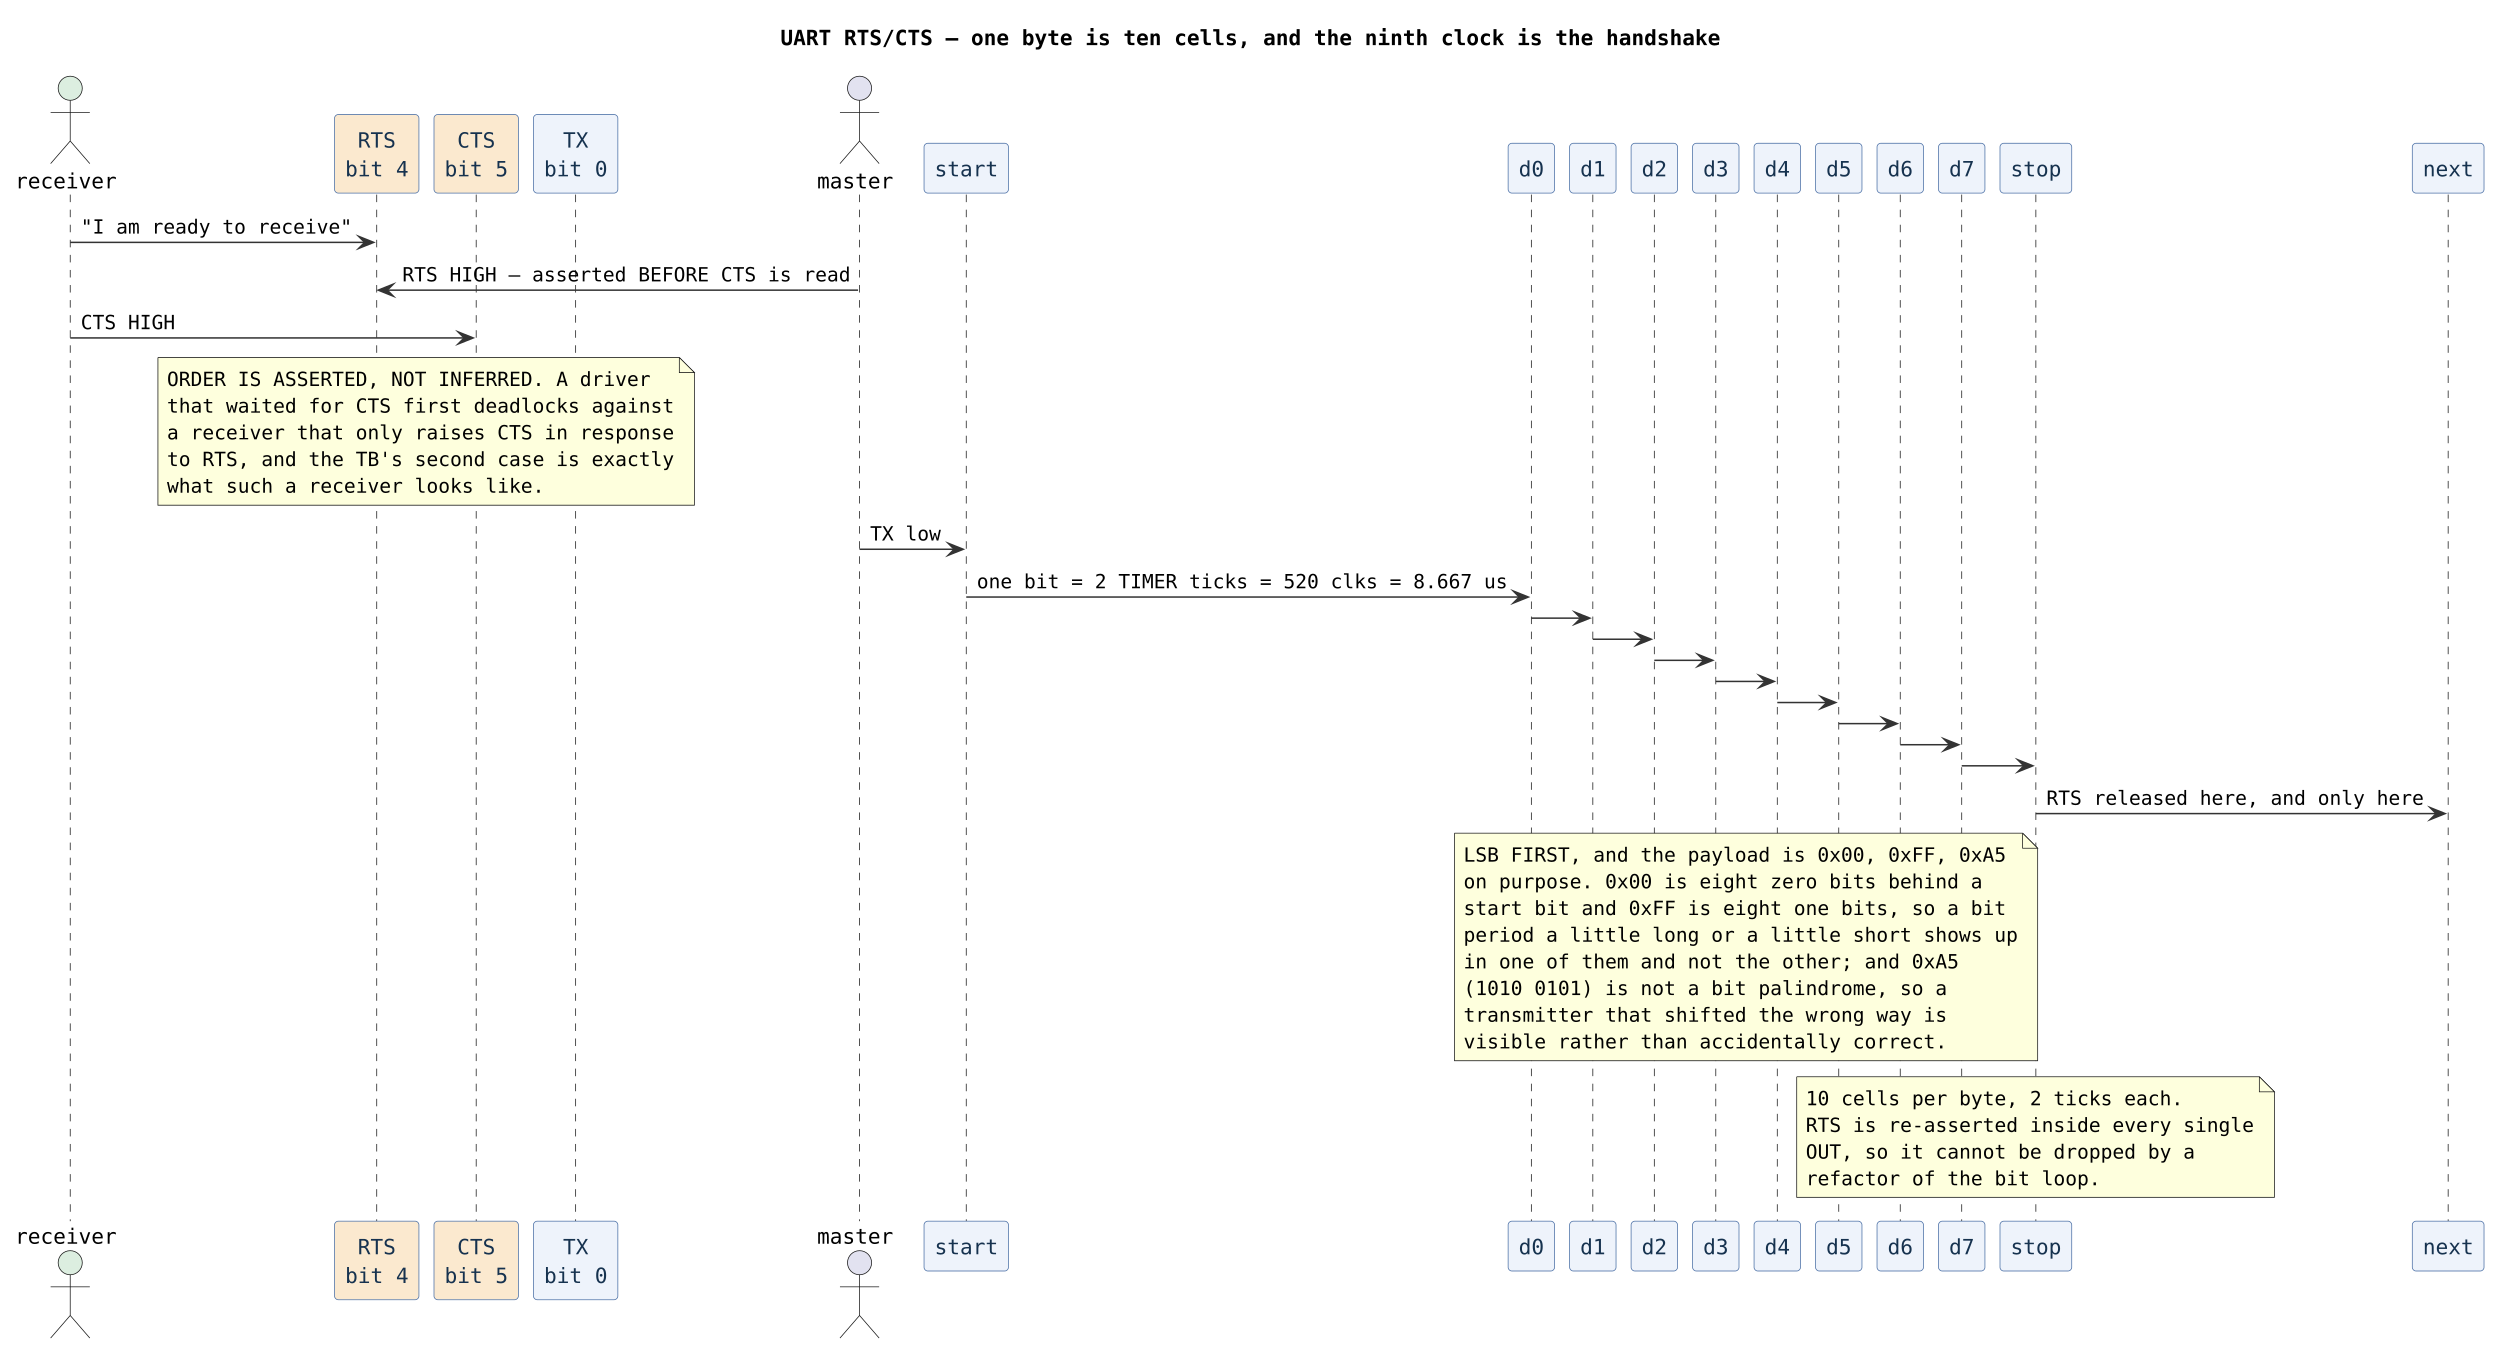
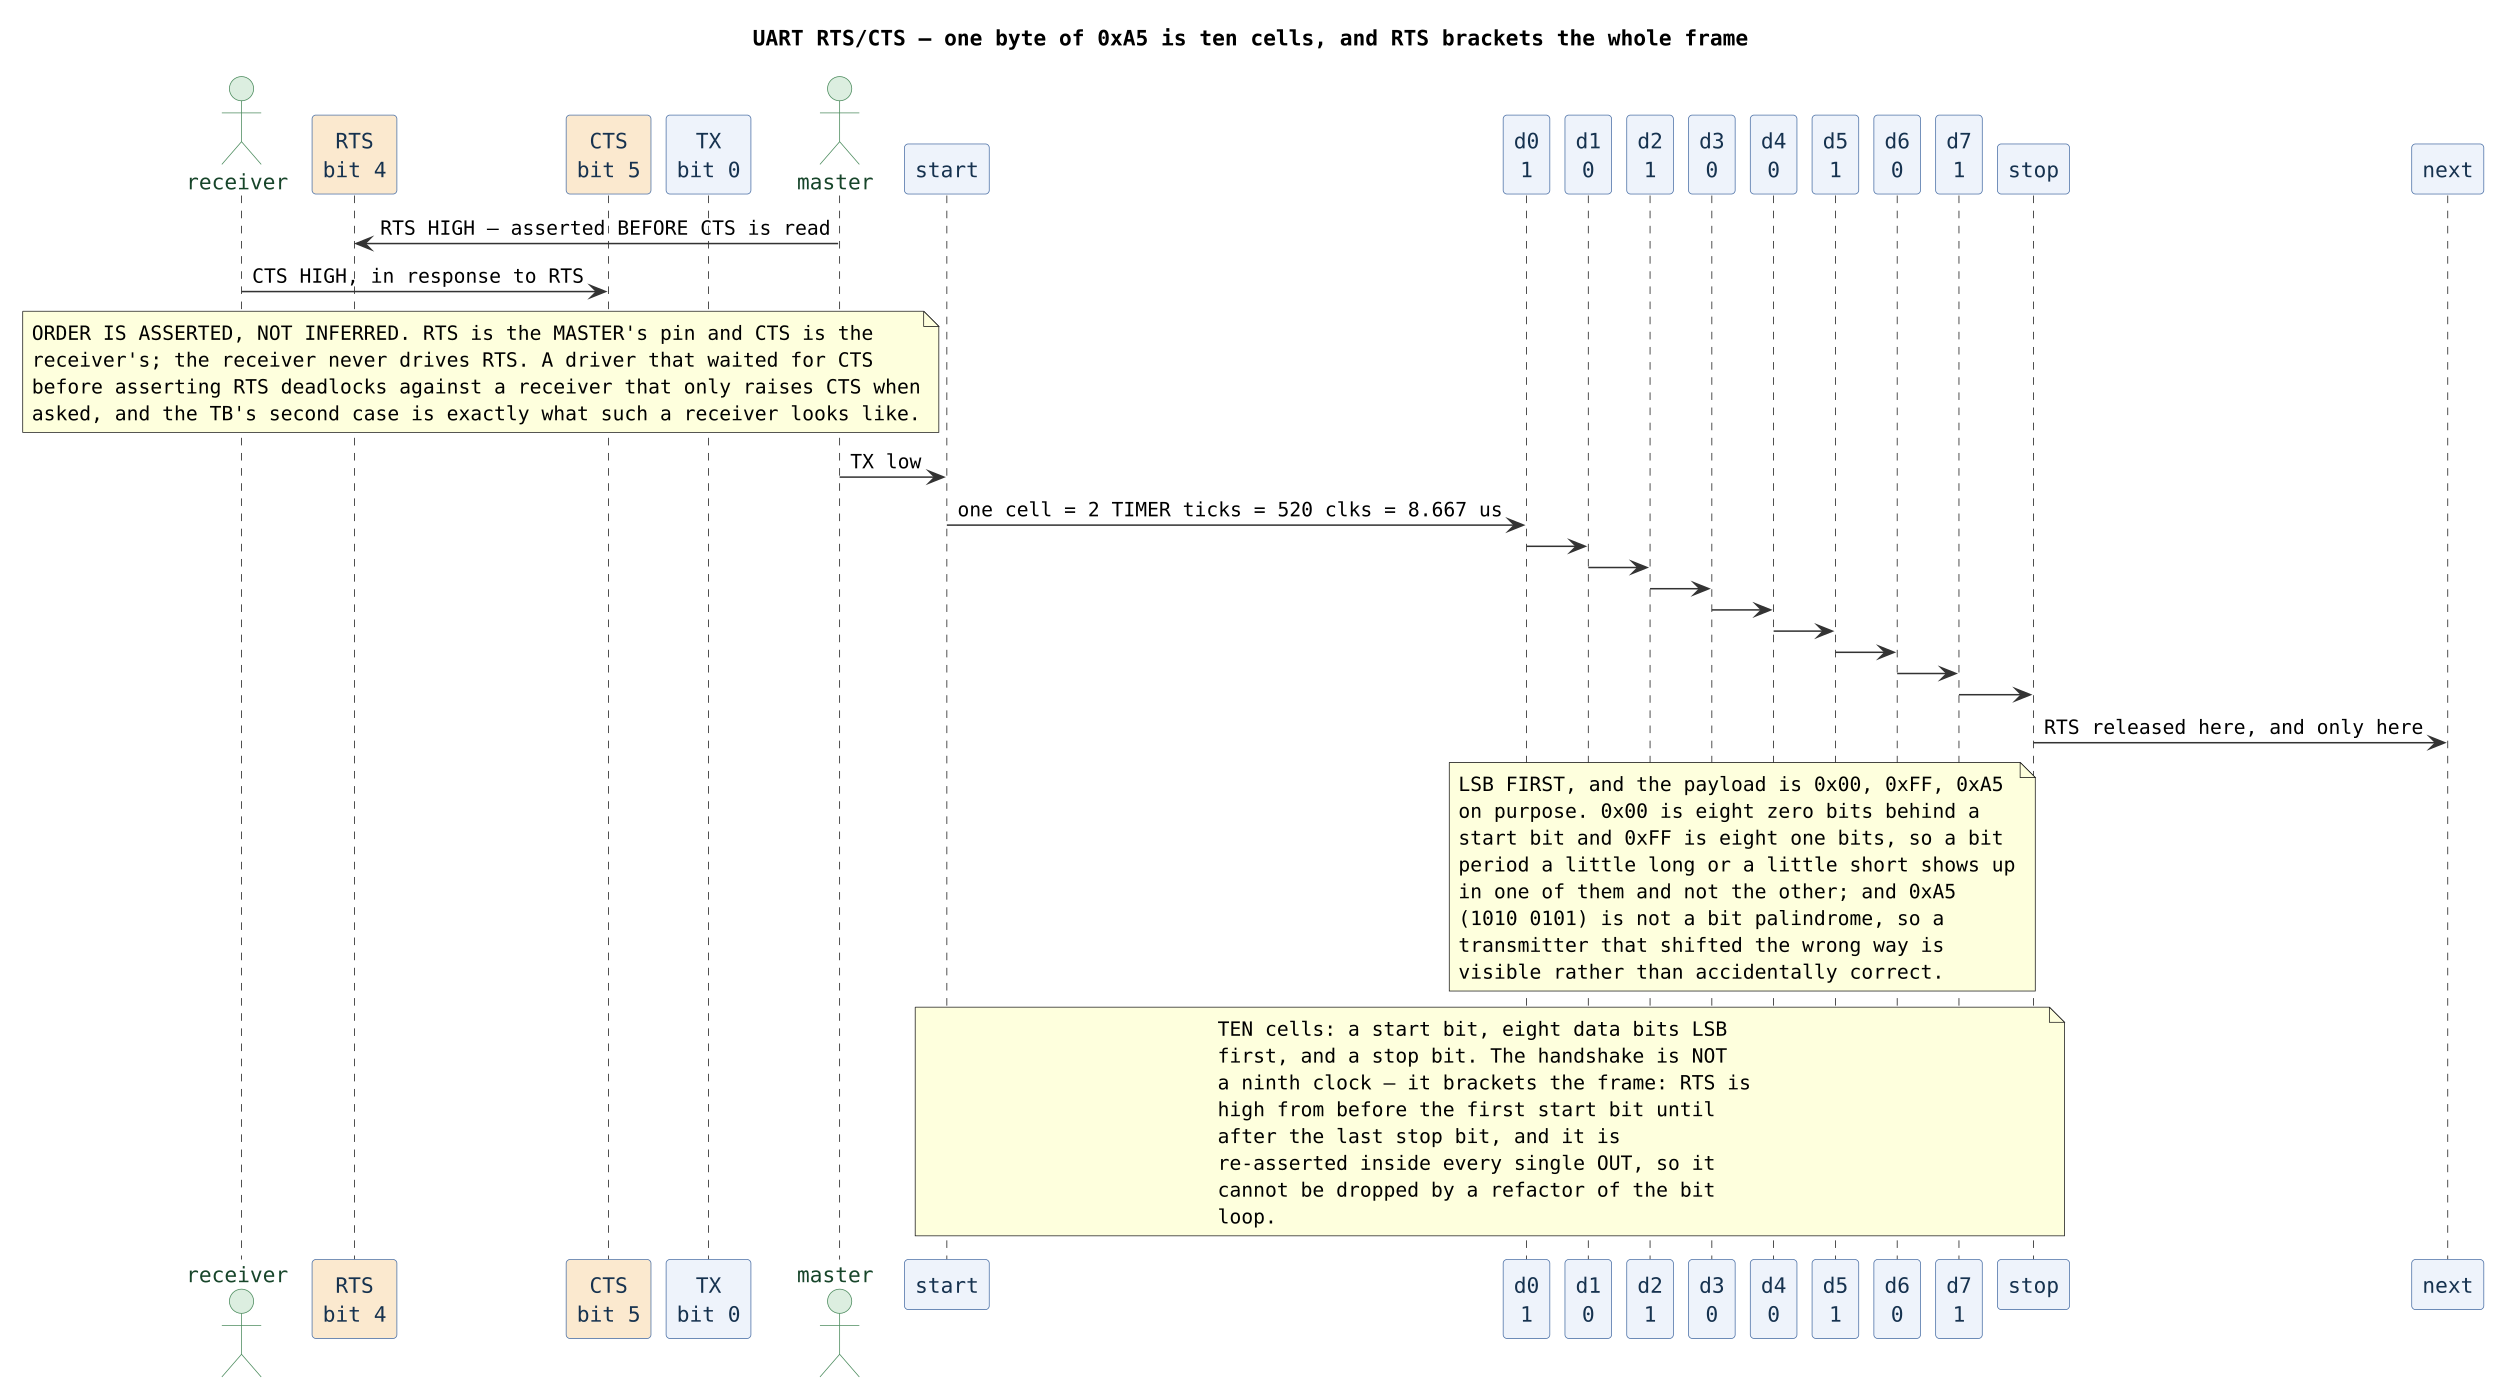
- <svg xmlns="http://www.w3.org/2000/svg" version="1.1" data-diagram-type="SEQUENCE" style="width:1659px;height:900px;background:#FFFFFF;" width="1659px" height="900px" viewBox="0 0 1659 900" zoomAndPan="magnify" preserveAspectRatio="none" contentStyleType="text/css">
+ <svg xmlns="http://www.w3.org/2000/svg" version="1.1" data-diagram-type="SEQUENCE" style="width:1651px;height:921px;background:#FFFFFF;" width="1651px" height="921px" viewBox="0 0 1651 921" zoomAndPan="magnify" preserveAspectRatio="none" contentStyleType="text/css">
  <defs />
  <g font-family="sans-serif" lengthAdjust="spacing">
    <g class="title" data-source-line="80">
-       <text x="517.901" y="29.966" fill="#000" font-size="14" textLength="621.597" font-weight="700" font-family="monospace">UART RTS/CTS — one byte is ten cells, and the ninth clock is the handshake</text>
-     </g>
-     <g>
-       <rect x="43.1" y="129.136" width="8" height="681.238" fill="#000" fill-opacity="0" />
-       <line x1="46.6" y1="129.136" x2="46.6" y2="810.374" style="stroke:#181818;stroke-width:0.5;stroke-dasharray:5,5;" />
-     </g>
-     <g>
-       <rect x="246.5" y="129.136" width="8" height="681.238" fill="#000" fill-opacity="0" />
-       <line x1="250" y1="129.136" x2="250" y2="810.374" style="stroke:#181818;stroke-width:0.5;stroke-dasharray:5,5;" />
-     </g>
-     <g>
-       <rect x="312.5" y="129.136" width="8" height="681.238" fill="#000" fill-opacity="0" />
-       <line x1="316" y1="129.136" x2="316" y2="810.374" style="stroke:#181818;stroke-width:0.5;stroke-dasharray:5,5;" />
-     </g>
-     <g>
-       <rect x="378.5" y="129.136" width="8" height="681.238" fill="#000" fill-opacity="0" />
-       <line x1="382" y1="129.136" x2="382" y2="810.374" style="stroke:#181818;stroke-width:0.5;stroke-dasharray:5,5;" />
-     </g>
-     <g>
-       <rect x="566.9" y="129.136" width="8" height="681.238" fill="#000" fill-opacity="0" />
-       <line x1="570.4" y1="129.136" x2="570.4" y2="810.374" style="stroke:#181818;stroke-width:0.5;stroke-dasharray:5,5;" />
-     </g>
-     <g>
-       <rect x="637.7" y="129.136" width="8" height="681.238" fill="#000" fill-opacity="0" />
-       <line x1="641.2" y1="129.136" x2="641.2" y2="810.374" style="stroke:#181818;stroke-width:0.5;stroke-dasharray:5,5;" />
-     </g>
-     <g>
-       <rect x="1012.7" y="129.136" width="8" height="681.238" fill="#000" fill-opacity="0" />
-       <line x1="1016.2" y1="129.136" x2="1016.2" y2="810.374" style="stroke:#181818;stroke-width:0.5;stroke-dasharray:5,5;" />
-     </g>
-     <g>
-       <rect x="1053.5" y="129.136" width="8" height="681.238" fill="#000" fill-opacity="0" />
-       <line x1="1057" y1="129.136" x2="1057" y2="810.374" style="stroke:#181818;stroke-width:0.5;stroke-dasharray:5,5;" />
-     </g>
-     <g>
-       <rect x="1094.3" y="129.136" width="8" height="681.238" fill="#000" fill-opacity="0" />
-       <line x1="1097.8" y1="129.136" x2="1097.8" y2="810.374" style="stroke:#181818;stroke-width:0.5;stroke-dasharray:5,5;" />
-     </g>
-     <g>
-       <rect x="1135.1" y="129.136" width="8" height="681.238" fill="#000" fill-opacity="0" />
-       <line x1="1138.6" y1="129.136" x2="1138.6" y2="810.374" style="stroke:#181818;stroke-width:0.5;stroke-dasharray:5,5;" />
-     </g>
-     <g>
-       <rect x="1175.9" y="129.136" width="8" height="681.238" fill="#000" fill-opacity="0" />
-       <line x1="1179.4" y1="129.136" x2="1179.4" y2="810.374" style="stroke:#181818;stroke-width:0.5;stroke-dasharray:5,5;" />
-     </g>
-     <g>
-       <rect x="1216.7" y="129.136" width="8" height="681.238" fill="#000" fill-opacity="0" />
-       <line x1="1220.2" y1="129.136" x2="1220.2" y2="810.374" style="stroke:#181818;stroke-width:0.5;stroke-dasharray:5,5;" />
-     </g>
-     <g>
-       <rect x="1257.499" y="129.136" width="8" height="681.238" fill="#000" fill-opacity="0" />
-       <line x1="1260.999" y1="129.136" x2="1260.999" y2="810.374" style="stroke:#181818;stroke-width:0.5;stroke-dasharray:5,5;" />
-     </g>
-     <g>
-       <rect x="1298.299" y="129.136" width="8" height="681.238" fill="#000" fill-opacity="0" />
-       <line x1="1301.799" y1="129.136" x2="1301.799" y2="810.374" style="stroke:#181818;stroke-width:0.5;stroke-dasharray:5,5;" />
-     </g>
-     <g>
-       <rect x="1347.499" y="129.136" width="8" height="681.238" fill="#000" fill-opacity="0" />
-       <line x1="1350.999" y1="129.136" x2="1350.999" y2="810.374" style="stroke:#181818;stroke-width:0.5;stroke-dasharray:5,5;" />
-     </g>
-     <g>
-       <rect x="1621.099" y="129.136" width="8" height="681.238" fill="#000" fill-opacity="0" />
-       <line x1="1624.599" y1="129.136" x2="1624.599" y2="810.374" style="stroke:#181818;stroke-width:0.5;stroke-dasharray:5,5;" />
-     </g>
-     <text x="10" y="125.034" fill="#000" font-size="14" textLength="67.2" font-family="monospace">receiver</text>
-     <ellipse cx="46.6" cy="58.568" rx="8" ry="8" fill="#DCEEE0" style="stroke:#181818;stroke-width:0.5;" />
-     <path d="M46.6,66.568 L46.6,93.568 M33.6,74.568 L59.6,74.568 M46.6,93.568 L33.6,108.568 M46.6,93.568 L59.6,108.568" style="stroke:#181818;stroke-width:0.5;" fill="none" />
-     <rect x="222" y="76" width="56" height="52.136" fill="#FBE9CF" style="stroke:#4A6FA5;stroke-width:0.5;" rx="2.5" ry="2.5" />
-     <text x="237.4" y="97.966" fill="#16324F" font-size="14" textLength="25.2" font-family="monospace">RTS</text>
-     <text x="229" y="117.034" fill="#16324F" font-size="14" textLength="42" font-family="monospace">bit 4</text>
-     <rect x="288" y="76" width="56" height="52.136" fill="#FBE9CF" style="stroke:#4A6FA5;stroke-width:0.5;" rx="2.5" ry="2.5" />
-     <text x="303.4" y="97.966" fill="#16324F" font-size="14" textLength="25.2" font-family="monospace">CTS</text>
-     <text x="295" y="117.034" fill="#16324F" font-size="14" textLength="42" font-family="monospace">bit 5</text>
-     <rect x="354" y="76" width="56" height="52.136" fill="#EEF3FB" style="stroke:#4A6FA5;stroke-width:0.5;" rx="2.5" ry="2.5" />
-     <text x="373.6" y="97.966" fill="#16324F" font-size="14" textLength="16.8" font-family="monospace">TX</text>
-     <text x="361" y="117.034" fill="#16324F" font-size="14" textLength="42" font-family="monospace">bit 0</text>
-     <text x="542.2" y="125.034" fill="#000" font-size="14" textLength="50.4" font-family="monospace">master</text>
-     <ellipse cx="570.4" cy="58.568" rx="8" ry="8" fill="#E2E2F0" style="stroke:#181818;stroke-width:0.5;" />
-     <path d="M570.4,66.568 L570.4,93.568 M557.4,74.568 L583.4,74.568 M570.4,93.568 L557.4,108.568 M570.4,93.568 L583.4,108.568" style="stroke:#181818;stroke-width:0.5;" fill="none" />
-     <rect x="613.2" y="95.068" width="56" height="33.068" fill="#EEF3FB" style="stroke:#4A6FA5;stroke-width:0.5;" rx="2.5" ry="2.5" />
-     <text x="620.2" y="117.034" fill="#16324F" font-size="14" textLength="42" font-family="monospace">start</text>
-     <rect x="1000.8" y="95.068" width="30.8" height="33.068" fill="#EEF3FB" style="stroke:#4A6FA5;stroke-width:0.5;" rx="2.5" ry="2.5" />
-     <text x="1007.8" y="117.034" fill="#16324F" font-size="14" textLength="16.8" font-family="monospace">d0</text>
-     <rect x="1041.6" y="95.068" width="30.8" height="33.068" fill="#EEF3FB" style="stroke:#4A6FA5;stroke-width:0.5;" rx="2.5" ry="2.5" />
-     <text x="1048.6" y="117.034" fill="#16324F" font-size="14" textLength="16.8" font-family="monospace">d1</text>
-     <rect x="1082.4" y="95.068" width="30.8" height="33.068" fill="#EEF3FB" style="stroke:#4A6FA5;stroke-width:0.5;" rx="2.5" ry="2.5" />
-     <text x="1089.4" y="117.034" fill="#16324F" font-size="14" textLength="16.8" font-family="monospace">d2</text>
-     <rect x="1123.2" y="95.068" width="30.8" height="33.068" fill="#EEF3FB" style="stroke:#4A6FA5;stroke-width:0.5;" rx="2.5" ry="2.5" />
-     <text x="1130.2" y="117.034" fill="#16324F" font-size="14" textLength="16.8" font-family="monospace">d3</text>
-     <rect x="1164" y="95.068" width="30.8" height="33.068" fill="#EEF3FB" style="stroke:#4A6FA5;stroke-width:0.5;" rx="2.5" ry="2.5" />
-     <text x="1171" y="117.034" fill="#16324F" font-size="14" textLength="16.8" font-family="monospace">d4</text>
-     <rect x="1204.8" y="95.068" width="30.8" height="33.068" fill="#EEF3FB" style="stroke:#4A6FA5;stroke-width:0.5;" rx="2.5" ry="2.5" />
-     <text x="1211.8" y="117.034" fill="#16324F" font-size="14" textLength="16.8" font-family="monospace">d5</text>
-     <rect x="1245.6" y="95.068" width="30.8" height="33.068" fill="#EEF3FB" style="stroke:#4A6FA5;stroke-width:0.5;" rx="2.5" ry="2.5" />
-     <text x="1252.6" y="117.034" fill="#16324F" font-size="14" textLength="16.8" font-family="monospace">d6</text>
-     <rect x="1286.399" y="95.068" width="30.8" height="33.068" fill="#EEF3FB" style="stroke:#4A6FA5;stroke-width:0.5;" rx="2.5" ry="2.5" />
-     <text x="1293.399" y="117.034" fill="#16324F" font-size="14" textLength="16.8" font-family="monospace">d7</text>
-     <rect x="1327.199" y="95.068" width="47.6" height="33.068" fill="#EEF3FB" style="stroke:#4A6FA5;stroke-width:0.5;" rx="2.5" ry="2.5" />
-     <text x="1334.199" y="117.034" fill="#16324F" font-size="14" textLength="33.6" font-family="monospace">stop</text>
-     <rect x="1600.799" y="95.068" width="47.6" height="33.068" fill="#EEF3FB" style="stroke:#4A6FA5;stroke-width:0.5;" rx="2.5" ry="2.5" />
-     <text x="1607.799" y="117.034" fill="#16324F" font-size="14" textLength="33.6" font-family="monospace">next</text>
-     <text x="10" y="825.34" fill="#000" font-size="14" textLength="67.2" font-family="monospace">receiver</text>
-     <ellipse cx="46.6" cy="837.942" rx="8" ry="8" fill="#DCEEE0" style="stroke:#181818;stroke-width:0.5;" />
-     <path d="M46.6,845.942 L46.6,872.942 M33.6,853.942 L59.6,853.942 M46.6,872.942 L33.6,887.942 M46.6,872.942 L59.6,887.942" style="stroke:#181818;stroke-width:0.5;" fill="none" />
-     <rect x="222" y="810.374" width="56" height="52.136" fill="#FBE9CF" style="stroke:#4A6FA5;stroke-width:0.5;" rx="2.5" ry="2.5" />
-     <text x="237.4" y="832.34" fill="#16324F" font-size="14" textLength="25.2" font-family="monospace">RTS</text>
-     <text x="229" y="851.408" fill="#16324F" font-size="14" textLength="42" font-family="monospace">bit 4</text>
-     <rect x="288" y="810.374" width="56" height="52.136" fill="#FBE9CF" style="stroke:#4A6FA5;stroke-width:0.5;" rx="2.5" ry="2.5" />
-     <text x="303.4" y="832.34" fill="#16324F" font-size="14" textLength="25.2" font-family="monospace">CTS</text>
-     <text x="295" y="851.408" fill="#16324F" font-size="14" textLength="42" font-family="monospace">bit 5</text>
-     <rect x="354" y="810.374" width="56" height="52.136" fill="#EEF3FB" style="stroke:#4A6FA5;stroke-width:0.5;" rx="2.5" ry="2.5" />
-     <text x="373.6" y="832.34" fill="#16324F" font-size="14" textLength="16.8" font-family="monospace">TX</text>
-     <text x="361" y="851.408" fill="#16324F" font-size="14" textLength="42" font-family="monospace">bit 0</text>
-     <text x="542.2" y="825.34" fill="#000" font-size="14" textLength="50.4" font-family="monospace">master</text>
-     <ellipse cx="570.4" cy="837.942" rx="8" ry="8" fill="#E2E2F0" style="stroke:#181818;stroke-width:0.5;" />
-     <path d="M570.4,845.942 L570.4,872.942 M557.4,853.942 L583.4,853.942 M570.4,872.942 L557.4,887.942 M570.4,872.942 L583.4,887.942" style="stroke:#181818;stroke-width:0.5;" fill="none" />
-     <rect x="613.2" y="810.374" width="56" height="33.068" fill="#EEF3FB" style="stroke:#4A6FA5;stroke-width:0.5;" rx="2.5" ry="2.5" />
-     <text x="620.2" y="832.34" fill="#16324F" font-size="14" textLength="42" font-family="monospace">start</text>
-     <rect x="1000.8" y="810.374" width="30.8" height="33.068" fill="#EEF3FB" style="stroke:#4A6FA5;stroke-width:0.5;" rx="2.5" ry="2.5" />
-     <text x="1007.8" y="832.34" fill="#16324F" font-size="14" textLength="16.8" font-family="monospace">d0</text>
-     <rect x="1041.6" y="810.374" width="30.8" height="33.068" fill="#EEF3FB" style="stroke:#4A6FA5;stroke-width:0.5;" rx="2.5" ry="2.5" />
-     <text x="1048.6" y="832.34" fill="#16324F" font-size="14" textLength="16.8" font-family="monospace">d1</text>
-     <rect x="1082.4" y="810.374" width="30.8" height="33.068" fill="#EEF3FB" style="stroke:#4A6FA5;stroke-width:0.5;" rx="2.5" ry="2.5" />
-     <text x="1089.4" y="832.34" fill="#16324F" font-size="14" textLength="16.8" font-family="monospace">d2</text>
-     <rect x="1123.2" y="810.374" width="30.8" height="33.068" fill="#EEF3FB" style="stroke:#4A6FA5;stroke-width:0.5;" rx="2.5" ry="2.5" />
-     <text x="1130.2" y="832.34" fill="#16324F" font-size="14" textLength="16.8" font-family="monospace">d3</text>
-     <rect x="1164" y="810.374" width="30.8" height="33.068" fill="#EEF3FB" style="stroke:#4A6FA5;stroke-width:0.5;" rx="2.5" ry="2.5" />
-     <text x="1171" y="832.34" fill="#16324F" font-size="14" textLength="16.8" font-family="monospace">d4</text>
-     <rect x="1204.8" y="810.374" width="30.8" height="33.068" fill="#EEF3FB" style="stroke:#4A6FA5;stroke-width:0.5;" rx="2.5" ry="2.5" />
-     <text x="1211.8" y="832.34" fill="#16324F" font-size="14" textLength="16.8" font-family="monospace">d5</text>
-     <rect x="1245.6" y="810.374" width="30.8" height="33.068" fill="#EEF3FB" style="stroke:#4A6FA5;stroke-width:0.5;" rx="2.5" ry="2.5" />
-     <text x="1252.6" y="832.34" fill="#16324F" font-size="14" textLength="16.8" font-family="monospace">d6</text>
-     <rect x="1286.399" y="810.374" width="30.8" height="33.068" fill="#EEF3FB" style="stroke:#4A6FA5;stroke-width:0.5;" rx="2.5" ry="2.5" />
-     <text x="1293.399" y="832.34" fill="#16324F" font-size="14" textLength="16.8" font-family="monospace">d7</text>
-     <rect x="1327.199" y="810.374" width="47.6" height="33.068" fill="#EEF3FB" style="stroke:#4A6FA5;stroke-width:0.5;" rx="2.5" ry="2.5" />
-     <text x="1334.199" y="832.34" fill="#16324F" font-size="14" textLength="33.6" font-family="monospace">stop</text>
-     <rect x="1600.799" y="810.374" width="47.6" height="33.068" fill="#EEF3FB" style="stroke:#4A6FA5;stroke-width:0.5;" rx="2.5" ry="2.5" />
-     <text x="1607.799" y="832.34" fill="#16324F" font-size="14" textLength="33.6" font-family="monospace">next</text>
-     <polygon points="238,156.842,248,160.842,238,164.842,242,160.842" fill="#333" style="stroke:#333;stroke-width:1;stroke-linejoin:miter;stroke-miterlimit:10;" />
-     <line x1="46.6" y1="160.842" x2="244" y2="160.842" style="stroke:#333;stroke-width:1;" />
-     <text x="53.6" y="155.033" fill="#000" font-size="13" textLength="179.4" font-family="monospace">"I am ready to receive"</text>
-     <polygon points="261,188.548,251,192.548,261,196.548,257,192.548" fill="#333" style="stroke:#333;stroke-width:1;stroke-linejoin:miter;stroke-miterlimit:10;" />
-     <line x1="255" y1="192.548" x2="569.4" y2="192.548" style="stroke:#333;stroke-width:1;" />
-     <text x="267" y="186.739" fill="#000" font-size="13" textLength="296.4" font-family="monospace">RTS HIGH — asserted BEFORE CTS is read</text>
-     <polygon points="304,220.254,314,224.254,304,228.254,308,224.254" fill="#333" style="stroke:#333;stroke-width:1;stroke-linejoin:miter;stroke-miterlimit:10;" />
-     <line x1="46.6" y1="224.254" x2="310" y2="224.254" style="stroke:#333;stroke-width:1;" />
-     <text x="53.6" y="218.445" fill="#000" font-size="13" textLength="62.4" font-family="monospace">CTS HIGH</text>
-     <path d="M104.8,237.254 L104.8,335.254 L460.8,335.254 L460.8,247.254 L450.8,237.254 L104.8,237.254" style="stroke:#181818;stroke-width:0.5;" fill="#FEFFDD" />
-     <path d="M450.8,237.254 L450.8,247.254 L460.8,247.254 L450.8,237.254" style="stroke:#181818;stroke-width:0.5;" fill="#FEFFDD" />
-     <text x="110.8" y="256.151" fill="#000" font-size="13" textLength="319.8" font-family="monospace">ORDER IS ASSERTED, NOT INFERRED. A driver</text>
-     <text x="110.8" y="273.857" fill="#000" font-size="13" textLength="335.4" font-family="monospace">that waited for CTS first deadlocks against</text>
-     <text x="110.8" y="291.563" fill="#000" font-size="13" textLength="335.4" font-family="monospace">a receiver that only raises CTS in response</text>
-     <text x="110.8" y="309.269" fill="#000" font-size="13" textLength="335.4" font-family="monospace">to RTS, and the TB's second case is exactly</text>
-     <text x="110.8" y="326.975" fill="#000" font-size="13" textLength="249.6" font-family="monospace">what such a receiver looks like.</text>
-     <polygon points="629.2,360.49,639.2,364.49,629.2,368.49,633.2,364.49" fill="#333" style="stroke:#333;stroke-width:1;stroke-linejoin:miter;stroke-miterlimit:10;" />
-     <line x1="570.4" y1="364.49" x2="635.2" y2="364.49" style="stroke:#333;stroke-width:1;" />
-     <text x="577.4" y="358.681" fill="#000" font-size="13" textLength="46.8" font-family="monospace">TX low</text>
-     <polygon points="1004.2,392.196,1014.2,396.196,1004.2,400.196,1008.2,396.196" fill="#333" style="stroke:#333;stroke-width:1;stroke-linejoin:miter;stroke-miterlimit:10;" />
-     <line x1="641.2" y1="396.196" x2="1010.2" y2="396.196" style="stroke:#333;stroke-width:1;" />
-     <text x="648.2" y="390.387" fill="#000" font-size="13" textLength="351" font-family="monospace">one bit = 2 TIMER ticks = 520 clks = 8.667 us</text>
-     <polygon points="1045,406.196,1055,410.196,1045,414.196,1049,410.196" fill="#333" style="stroke:#333;stroke-width:1;stroke-linejoin:miter;stroke-miterlimit:10;" />
-     <line x1="1016.2" y1="410.196" x2="1051" y2="410.196" style="stroke:#333;stroke-width:1;" />
-     <polygon points="1085.8,420.196,1095.8,424.196,1085.8,428.196,1089.8,424.196" fill="#333" style="stroke:#333;stroke-width:1;stroke-linejoin:miter;stroke-miterlimit:10;" />
-     <line x1="1057" y1="424.196" x2="1091.8" y2="424.196" style="stroke:#333;stroke-width:1;" />
-     <polygon points="1126.6,434.196,1136.6,438.196,1126.6,442.196,1130.6,438.196" fill="#333" style="stroke:#333;stroke-width:1;stroke-linejoin:miter;stroke-miterlimit:10;" />
-     <line x1="1097.8" y1="438.196" x2="1132.6" y2="438.196" style="stroke:#333;stroke-width:1;" />
-     <polygon points="1167.4,448.196,1177.4,452.196,1167.4,456.196,1171.4,452.196" fill="#333" style="stroke:#333;stroke-width:1;stroke-linejoin:miter;stroke-miterlimit:10;" />
-     <line x1="1138.6" y1="452.196" x2="1173.4" y2="452.196" style="stroke:#333;stroke-width:1;" />
-     <polygon points="1208.2,462.196,1218.2,466.196,1208.2,470.196,1212.2,466.196" fill="#333" style="stroke:#333;stroke-width:1;stroke-linejoin:miter;stroke-miterlimit:10;" />
-     <line x1="1179.4" y1="466.196" x2="1214.2" y2="466.196" style="stroke:#333;stroke-width:1;" />
-     <polygon points="1248.999,476.196,1258.999,480.196,1248.999,484.196,1252.999,480.196" fill="#333" style="stroke:#333;stroke-width:1;stroke-linejoin:miter;stroke-miterlimit:10;" />
-     <line x1="1220.2" y1="480.196" x2="1254.999" y2="480.196" style="stroke:#333;stroke-width:1;" />
-     <polygon points="1289.799,490.196,1299.799,494.196,1289.799,498.196,1293.799,494.196" fill="#333" style="stroke:#333;stroke-width:1;stroke-linejoin:miter;stroke-miterlimit:10;" />
-     <line x1="1260.999" y1="494.196" x2="1295.799" y2="494.196" style="stroke:#333;stroke-width:1;" />
-     <polygon points="1338.999,504.196,1348.999,508.196,1338.999,512.196,1342.999,508.196" fill="#333" style="stroke:#333;stroke-width:1;stroke-linejoin:miter;stroke-miterlimit:10;" />
-     <line x1="1301.799" y1="508.196" x2="1344.999" y2="508.196" style="stroke:#333;stroke-width:1;" />
-     <polygon points="1612.599,535.902,1622.599,539.902,1612.599,543.902,1616.599,539.902" fill="#333" style="stroke:#333;stroke-width:1;stroke-linejoin:miter;stroke-miterlimit:10;" />
-     <line x1="1350.999" y1="539.902" x2="1618.599" y2="539.902" style="stroke:#333;stroke-width:1;" />
-     <text x="1357.999" y="534.093" fill="#000" font-size="13" textLength="249.6" font-family="monospace">RTS released here, and only here</text>
-     <path d="M965.2,552.902 L965.2,703.902 L1352.2,703.902 L1352.2,562.902 L1342.2,552.902 L965.2,552.902" style="stroke:#181818;stroke-width:0.5;" fill="#FEFFDD" />
-     <path d="M1342.2,552.902 L1342.2,562.902 L1352.2,562.902 L1342.2,552.902" style="stroke:#181818;stroke-width:0.5;" fill="#FEFFDD" />
-     <text x="971.2" y="571.799" fill="#000" font-size="13" textLength="358.8" font-family="monospace">LSB FIRST, and the payload is 0x00, 0xFF, 0xA5</text>
-     <text x="971.2" y="589.505" fill="#000" font-size="13" textLength="343.2" font-family="monospace">on purpose. 0x00 is eight zero bits behind a</text>
-     <text x="971.2" y="607.211" fill="#000" font-size="13" textLength="358.8" font-family="monospace">start bit and 0xFF is eight one bits, so a bit</text>
-     <text x="971.2" y="624.917" fill="#000" font-size="13" textLength="366.6" font-family="monospace">period a little long or a little short shows up</text>
-     <text x="971.2" y="642.623" fill="#000" font-size="13" textLength="327.6" font-family="monospace">in one of them and not the other; and 0xA5</text>
-     <text x="971.2" y="660.329" fill="#000" font-size="13" textLength="319.8" font-family="monospace">(1010 0101) is not a bit palindrome, so a</text>
-     <text x="971.2" y="678.035" fill="#000" font-size="13" textLength="319.8" font-family="monospace">transmitter that shifted the wrong way is</text>
-     <text x="971.2" y="695.741" fill="#000" font-size="13" textLength="319.8" font-family="monospace">visible rather than accidentally correct.</text>
-     <path d="M1192.299,714.55 L1192.299,794.55 L1509.299,794.55 L1509.299,724.55 L1499.299,714.55 L1192.299,714.55" style="stroke:#181818;stroke-width:0.5;" fill="#FEFFDD" />
-     <path d="M1499.299,714.55 L1499.299,724.55 L1509.299,724.55 L1499.299,714.55" style="stroke:#181818;stroke-width:0.5;" fill="#FEFFDD" />
-     <text x="1198.299" y="733.447" fill="#000" font-size="13" textLength="249.6" font-family="monospace">10 cells per byte, 2 ticks each.</text>
-     <text x="1198.299" y="751.153" fill="#000" font-size="13" textLength="296.4" font-family="monospace">RTS is re-asserted inside every single</text>
-     <text x="1198.299" y="768.859" fill="#000" font-size="13" textLength="257.4" font-family="monospace">OUT, so it cannot be dropped by a</text>
-     <text x="1198.299" y="786.565" fill="#000" font-size="13" textLength="195" font-family="monospace">refactor of the bit loop.</text>
+       <text x="497.051" y="29.966" fill="#000" font-size="14" textLength="655.197" font-weight="700" font-family="monospace">UART RTS/CTS — one byte of 0xA5 is ten cells, and RTS brackets the whole frame</text>
+     </g>
+     <g>
+       <rect x="156" y="129.136" width="8" height="702.65" fill="#000" fill-opacity="0" />
+       <line x1="159.5" y1="129.136" x2="159.5" y2="831.786" style="stroke:#181818;stroke-width:0.5;stroke-dasharray:5,5;" />
+     </g>
+     <g>
+       <rect x="230.6" y="129.136" width="8" height="702.65" fill="#000" fill-opacity="0" />
+       <line x1="234.1" y1="129.136" x2="234.1" y2="831.786" style="stroke:#181818;stroke-width:0.5;stroke-dasharray:5,5;" />
+     </g>
+     <g>
+       <rect x="398.4" y="129.136" width="8" height="702.65" fill="#000" fill-opacity="0" />
+       <line x1="401.9" y1="129.136" x2="401.9" y2="831.786" style="stroke:#181818;stroke-width:0.5;stroke-dasharray:5,5;" />
+     </g>
+     <g>
+       <rect x="464.4" y="129.136" width="8" height="702.65" fill="#000" fill-opacity="0" />
+       <line x1="467.9" y1="129.136" x2="467.9" y2="831.786" style="stroke:#181818;stroke-width:0.5;stroke-dasharray:5,5;" />
+     </g>
+     <g>
+       <rect x="551" y="129.136" width="8" height="702.65" fill="#000" fill-opacity="0" />
+       <line x1="554.5" y1="129.136" x2="554.5" y2="831.786" style="stroke:#181818;stroke-width:0.5;stroke-dasharray:5,5;" />
+     </g>
+     <g>
+       <rect x="621.8" y="129.136" width="8" height="702.65" fill="#000" fill-opacity="0" />
+       <line x1="625.3" y1="129.136" x2="625.3" y2="831.786" style="stroke:#181818;stroke-width:0.5;stroke-dasharray:5,5;" />
+     </g>
+     <g>
+       <rect x="1004.6" y="129.136" width="8" height="702.65" fill="#000" fill-opacity="0" />
+       <line x1="1008.1" y1="129.136" x2="1008.1" y2="831.786" style="stroke:#181818;stroke-width:0.5;stroke-dasharray:5,5;" />
+     </g>
+     <g>
+       <rect x="1045.4" y="129.136" width="8" height="702.65" fill="#000" fill-opacity="0" />
+       <line x1="1048.9" y1="129.136" x2="1048.9" y2="831.786" style="stroke:#181818;stroke-width:0.5;stroke-dasharray:5,5;" />
+     </g>
+     <g>
+       <rect x="1086.199" y="129.136" width="8" height="702.65" fill="#000" fill-opacity="0" />
+       <line x1="1089.699" y1="129.136" x2="1089.699" y2="831.786" style="stroke:#181818;stroke-width:0.5;stroke-dasharray:5,5;" />
+     </g>
+     <g>
+       <rect x="1126.999" y="129.136" width="8" height="702.65" fill="#000" fill-opacity="0" />
+       <line x1="1130.499" y1="129.136" x2="1130.499" y2="831.786" style="stroke:#181818;stroke-width:0.5;stroke-dasharray:5,5;" />
+     </g>
+     <g>
+       <rect x="1167.799" y="129.136" width="8" height="702.65" fill="#000" fill-opacity="0" />
+       <line x1="1171.299" y1="129.136" x2="1171.299" y2="831.786" style="stroke:#181818;stroke-width:0.5;stroke-dasharray:5,5;" />
+     </g>
+     <g>
+       <rect x="1208.599" y="129.136" width="8" height="702.65" fill="#000" fill-opacity="0" />
+       <line x1="1212.099" y1="129.136" x2="1212.099" y2="831.786" style="stroke:#181818;stroke-width:0.5;stroke-dasharray:5,5;" />
+     </g>
+     <g>
+       <rect x="1249.399" y="129.136" width="8" height="702.65" fill="#000" fill-opacity="0" />
+       <line x1="1252.899" y1="129.136" x2="1252.899" y2="831.786" style="stroke:#181818;stroke-width:0.5;stroke-dasharray:5,5;" />
+     </g>
+     <g>
+       <rect x="1290.199" y="129.136" width="8" height="702.65" fill="#000" fill-opacity="0" />
+       <line x1="1293.699" y1="129.136" x2="1293.699" y2="831.786" style="stroke:#181818;stroke-width:0.5;stroke-dasharray:5,5;" />
+     </g>
+     <g>
+       <rect x="1339.399" y="129.136" width="8" height="702.65" fill="#000" fill-opacity="0" />
+       <line x1="1342.899" y1="129.136" x2="1342.899" y2="831.786" style="stroke:#181818;stroke-width:0.5;stroke-dasharray:5,5;" />
+     </g>
+     <g>
+       <rect x="1612.999" y="129.136" width="8" height="702.65" fill="#000" fill-opacity="0" />
+       <line x1="1616.499" y1="129.136" x2="1616.499" y2="831.786" style="stroke:#181818;stroke-width:0.5;stroke-dasharray:5,5;" />
+     </g>
+     <text x="122.9" y="125.034" fill="#17452A" font-size="14" textLength="67.2" font-family="monospace">receiver</text>
+     <ellipse cx="159.5" cy="58.568" rx="8" ry="8" fill="#DCEEE0" style="stroke:#4A8A5C;stroke-width:0.5;" />
+     <path d="M159.5,66.568 L159.5,93.568 M146.5,74.568 L172.5,74.568 M159.5,93.568 L146.5,108.568 M159.5,93.568 L172.5,108.568" style="stroke:#4A8A5C;stroke-width:0.5;" fill="none" />
+     <rect x="206.1" y="76" width="56" height="52.136" fill="#FBE9CF" style="stroke:#4A6FA5;stroke-width:0.5;" rx="2.5" ry="2.5" />
+     <text x="221.5" y="97.966" fill="#16324F" font-size="14" textLength="25.2" font-family="monospace">RTS</text>
+     <text x="213.1" y="117.034" fill="#16324F" font-size="14" textLength="42" font-family="monospace">bit 4</text>
+     <rect x="373.9" y="76" width="56" height="52.136" fill="#FBE9CF" style="stroke:#4A6FA5;stroke-width:0.5;" rx="2.5" ry="2.5" />
+     <text x="389.3" y="97.966" fill="#16324F" font-size="14" textLength="25.2" font-family="monospace">CTS</text>
+     <text x="380.9" y="117.034" fill="#16324F" font-size="14" textLength="42" font-family="monospace">bit 5</text>
+     <rect x="439.9" y="76" width="56" height="52.136" fill="#EEF3FB" style="stroke:#4A6FA5;stroke-width:0.5;" rx="2.5" ry="2.5" />
+     <text x="459.5" y="97.966" fill="#16324F" font-size="14" textLength="16.8" font-family="monospace">TX</text>
+     <text x="446.9" y="117.034" fill="#16324F" font-size="14" textLength="42" font-family="monospace">bit 0</text>
+     <text x="526.3" y="125.034" fill="#17452A" font-size="14" textLength="50.4" font-family="monospace">master</text>
+     <ellipse cx="554.5" cy="58.568" rx="8" ry="8" fill="#DCEEE0" style="stroke:#4A8A5C;stroke-width:0.5;" />
+     <path d="M554.5,66.568 L554.5,93.568 M541.5,74.568 L567.5,74.568 M554.5,93.568 L541.5,108.568 M554.5,93.568 L567.5,108.568" style="stroke:#4A8A5C;stroke-width:0.5;" fill="none" />
+     <rect x="597.3" y="95.068" width="56" height="33.068" fill="#EEF3FB" style="stroke:#4A6FA5;stroke-width:0.5;" rx="2.5" ry="2.5" />
+     <text x="604.3" y="117.034" fill="#16324F" font-size="14" textLength="42" font-family="monospace">start</text>
+     <rect x="992.7" y="76" width="30.8" height="52.136" fill="#EEF3FB" style="stroke:#4A6FA5;stroke-width:0.5;" rx="2.5" ry="2.5" />
+     <text x="999.7" y="97.966" fill="#16324F" font-size="14" textLength="16.8" font-family="monospace">d0</text>
+     <text x="1003.9" y="117.034" fill="#16324F" font-size="14" font-family="monospace">1</text>
+     <rect x="1033.5" y="76" width="30.8" height="52.136" fill="#EEF3FB" style="stroke:#4A6FA5;stroke-width:0.5;" rx="2.5" ry="2.5" />
+     <text x="1040.5" y="97.966" fill="#16324F" font-size="14" textLength="16.8" font-family="monospace">d1</text>
+     <text x="1044.7" y="117.034" fill="#16324F" font-size="14" font-family="monospace">0</text>
+     <rect x="1074.299" y="76" width="30.8" height="52.136" fill="#EEF3FB" style="stroke:#4A6FA5;stroke-width:0.5;" rx="2.5" ry="2.5" />
+     <text x="1081.299" y="97.966" fill="#16324F" font-size="14" textLength="16.8" font-family="monospace">d2</text>
+     <text x="1085.499" y="117.034" fill="#16324F" font-size="14" font-family="monospace">1</text>
+     <rect x="1115.099" y="76" width="30.8" height="52.136" fill="#EEF3FB" style="stroke:#4A6FA5;stroke-width:0.5;" rx="2.5" ry="2.5" />
+     <text x="1122.099" y="97.966" fill="#16324F" font-size="14" textLength="16.8" font-family="monospace">d3</text>
+     <text x="1126.299" y="117.034" fill="#16324F" font-size="14" font-family="monospace">0</text>
+     <rect x="1155.899" y="76" width="30.8" height="52.136" fill="#EEF3FB" style="stroke:#4A6FA5;stroke-width:0.5;" rx="2.5" ry="2.5" />
+     <text x="1162.899" y="97.966" fill="#16324F" font-size="14" textLength="16.8" font-family="monospace">d4</text>
+     <text x="1167.099" y="117.034" fill="#16324F" font-size="14" font-family="monospace">0</text>
+     <rect x="1196.699" y="76" width="30.8" height="52.136" fill="#EEF3FB" style="stroke:#4A6FA5;stroke-width:0.5;" rx="2.5" ry="2.5" />
+     <text x="1203.699" y="97.966" fill="#16324F" font-size="14" textLength="16.8" font-family="monospace">d5</text>
+     <text x="1207.899" y="117.034" fill="#16324F" font-size="14" font-family="monospace">1</text>
+     <rect x="1237.499" y="76" width="30.8" height="52.136" fill="#EEF3FB" style="stroke:#4A6FA5;stroke-width:0.5;" rx="2.5" ry="2.5" />
+     <text x="1244.499" y="97.966" fill="#16324F" font-size="14" textLength="16.8" font-family="monospace">d6</text>
+     <text x="1248.699" y="117.034" fill="#16324F" font-size="14" font-family="monospace">0</text>
+     <rect x="1278.299" y="76" width="30.8" height="52.136" fill="#EEF3FB" style="stroke:#4A6FA5;stroke-width:0.5;" rx="2.5" ry="2.5" />
+     <text x="1285.299" y="97.966" fill="#16324F" font-size="14" textLength="16.8" font-family="monospace">d7</text>
+     <text x="1289.499" y="117.034" fill="#16324F" font-size="14" font-family="monospace">1</text>
+     <rect x="1319.099" y="95.068" width="47.6" height="33.068" fill="#EEF3FB" style="stroke:#4A6FA5;stroke-width:0.5;" rx="2.5" ry="2.5" />
+     <text x="1326.099" y="117.034" fill="#16324F" font-size="14" textLength="33.6" font-family="monospace">stop</text>
+     <rect x="1592.699" y="95.068" width="47.6" height="33.068" fill="#EEF3FB" style="stroke:#4A6FA5;stroke-width:0.5;" rx="2.5" ry="2.5" />
+     <text x="1599.699" y="117.034" fill="#16324F" font-size="14" textLength="33.6" font-family="monospace">next</text>
+     <text x="122.9" y="846.752" fill="#17452A" font-size="14" textLength="67.2" font-family="monospace">receiver</text>
+     <ellipse cx="159.5" cy="859.354" rx="8" ry="8" fill="#DCEEE0" style="stroke:#4A8A5C;stroke-width:0.5;" />
+     <path d="M159.5,867.354 L159.5,894.354 M146.5,875.354 L172.5,875.354 M159.5,894.354 L146.5,909.354 M159.5,894.354 L172.5,909.354" style="stroke:#4A8A5C;stroke-width:0.5;" fill="none" />
+     <rect x="206.1" y="831.786" width="56" height="52.136" fill="#FBE9CF" style="stroke:#4A6FA5;stroke-width:0.5;" rx="2.5" ry="2.5" />
+     <text x="221.5" y="853.752" fill="#16324F" font-size="14" textLength="25.2" font-family="monospace">RTS</text>
+     <text x="213.1" y="872.82" fill="#16324F" font-size="14" textLength="42" font-family="monospace">bit 4</text>
+     <rect x="373.9" y="831.786" width="56" height="52.136" fill="#FBE9CF" style="stroke:#4A6FA5;stroke-width:0.5;" rx="2.5" ry="2.5" />
+     <text x="389.3" y="853.752" fill="#16324F" font-size="14" textLength="25.2" font-family="monospace">CTS</text>
+     <text x="380.9" y="872.82" fill="#16324F" font-size="14" textLength="42" font-family="monospace">bit 5</text>
+     <rect x="439.9" y="831.786" width="56" height="52.136" fill="#EEF3FB" style="stroke:#4A6FA5;stroke-width:0.5;" rx="2.5" ry="2.5" />
+     <text x="459.5" y="853.752" fill="#16324F" font-size="14" textLength="16.8" font-family="monospace">TX</text>
+     <text x="446.9" y="872.82" fill="#16324F" font-size="14" textLength="42" font-family="monospace">bit 0</text>
+     <text x="526.3" y="846.752" fill="#17452A" font-size="14" textLength="50.4" font-family="monospace">master</text>
+     <ellipse cx="554.5" cy="859.354" rx="8" ry="8" fill="#DCEEE0" style="stroke:#4A8A5C;stroke-width:0.5;" />
+     <path d="M554.5,867.354 L554.5,894.354 M541.5,875.354 L567.5,875.354 M554.5,894.354 L541.5,909.354 M554.5,894.354 L567.5,909.354" style="stroke:#4A8A5C;stroke-width:0.5;" fill="none" />
+     <rect x="597.3" y="831.786" width="56" height="33.068" fill="#EEF3FB" style="stroke:#4A6FA5;stroke-width:0.5;" rx="2.5" ry="2.5" />
+     <text x="604.3" y="853.752" fill="#16324F" font-size="14" textLength="42" font-family="monospace">start</text>
+     <rect x="992.7" y="831.786" width="30.8" height="52.136" fill="#EEF3FB" style="stroke:#4A6FA5;stroke-width:0.5;" rx="2.5" ry="2.5" />
+     <text x="999.7" y="853.752" fill="#16324F" font-size="14" textLength="16.8" font-family="monospace">d0</text>
+     <text x="1003.9" y="872.82" fill="#16324F" font-size="14" font-family="monospace">1</text>
+     <rect x="1033.5" y="831.786" width="30.8" height="52.136" fill="#EEF3FB" style="stroke:#4A6FA5;stroke-width:0.5;" rx="2.5" ry="2.5" />
+     <text x="1040.5" y="853.752" fill="#16324F" font-size="14" textLength="16.8" font-family="monospace">d1</text>
+     <text x="1044.7" y="872.82" fill="#16324F" font-size="14" font-family="monospace">0</text>
+     <rect x="1074.299" y="831.786" width="30.8" height="52.136" fill="#EEF3FB" style="stroke:#4A6FA5;stroke-width:0.5;" rx="2.5" ry="2.5" />
+     <text x="1081.299" y="853.752" fill="#16324F" font-size="14" textLength="16.8" font-family="monospace">d2</text>
+     <text x="1085.499" y="872.82" fill="#16324F" font-size="14" font-family="monospace">1</text>
+     <rect x="1115.099" y="831.786" width="30.8" height="52.136" fill="#EEF3FB" style="stroke:#4A6FA5;stroke-width:0.5;" rx="2.5" ry="2.5" />
+     <text x="1122.099" y="853.752" fill="#16324F" font-size="14" textLength="16.8" font-family="monospace">d3</text>
+     <text x="1126.299" y="872.82" fill="#16324F" font-size="14" font-family="monospace">0</text>
+     <rect x="1155.899" y="831.786" width="30.8" height="52.136" fill="#EEF3FB" style="stroke:#4A6FA5;stroke-width:0.5;" rx="2.5" ry="2.5" />
+     <text x="1162.899" y="853.752" fill="#16324F" font-size="14" textLength="16.8" font-family="monospace">d4</text>
+     <text x="1167.099" y="872.82" fill="#16324F" font-size="14" font-family="monospace">0</text>
+     <rect x="1196.699" y="831.786" width="30.8" height="52.136" fill="#EEF3FB" style="stroke:#4A6FA5;stroke-width:0.5;" rx="2.5" ry="2.5" />
+     <text x="1203.699" y="853.752" fill="#16324F" font-size="14" textLength="16.8" font-family="monospace">d5</text>
+     <text x="1207.899" y="872.82" fill="#16324F" font-size="14" font-family="monospace">1</text>
+     <rect x="1237.499" y="831.786" width="30.8" height="52.136" fill="#EEF3FB" style="stroke:#4A6FA5;stroke-width:0.5;" rx="2.5" ry="2.5" />
+     <text x="1244.499" y="853.752" fill="#16324F" font-size="14" textLength="16.8" font-family="monospace">d6</text>
+     <text x="1248.699" y="872.82" fill="#16324F" font-size="14" font-family="monospace">0</text>
+     <rect x="1278.299" y="831.786" width="30.8" height="52.136" fill="#EEF3FB" style="stroke:#4A6FA5;stroke-width:0.5;" rx="2.5" ry="2.5" />
+     <text x="1285.299" y="853.752" fill="#16324F" font-size="14" textLength="16.8" font-family="monospace">d7</text>
+     <text x="1289.499" y="872.82" fill="#16324F" font-size="14" font-family="monospace">1</text>
+     <rect x="1319.099" y="831.786" width="47.6" height="33.068" fill="#EEF3FB" style="stroke:#4A6FA5;stroke-width:0.5;" rx="2.5" ry="2.5" />
+     <text x="1326.099" y="853.752" fill="#16324F" font-size="14" textLength="33.6" font-family="monospace">stop</text>
+     <rect x="1592.699" y="831.786" width="47.6" height="33.068" fill="#EEF3FB" style="stroke:#4A6FA5;stroke-width:0.5;" rx="2.5" ry="2.5" />
+     <text x="1599.699" y="853.752" fill="#16324F" font-size="14" textLength="33.6" font-family="monospace">next</text>
+     <polygon points="245.1,156.842,235.1,160.842,245.1,164.842,241.1,160.842" fill="#333" style="stroke:#333;stroke-width:1;stroke-linejoin:miter;stroke-miterlimit:10;" />
+     <line x1="239.1" y1="160.842" x2="553.5" y2="160.842" style="stroke:#333;stroke-width:1;" />
+     <text x="251.1" y="155.033" fill="#000" font-size="13" textLength="296.4" font-family="monospace">RTS HIGH — asserted BEFORE CTS is read</text>
+     <polygon points="389.9,188.548,399.9,192.548,389.9,196.548,393.9,192.548" fill="#333" style="stroke:#333;stroke-width:1;stroke-linejoin:miter;stroke-miterlimit:10;" />
+     <line x1="159.5" y1="192.548" x2="395.9" y2="192.548" style="stroke:#333;stroke-width:1;" />
+     <text x="166.5" y="186.739" fill="#000" font-size="13" textLength="218.4" font-family="monospace">CTS HIGH, in response to RTS</text>
+     <path d="M15,205.548 L15,285.548 L620,285.548 L620,215.548 L610,205.548 L15,205.548" style="stroke:#181818;stroke-width:0.5;" fill="#FEFFDD" />
+     <path d="M610,205.548 L610,215.548 L620,215.548 L610,205.548" style="stroke:#181818;stroke-width:0.5;" fill="#FEFFDD" />
+     <text x="21" y="224.445" fill="#000" font-size="13" textLength="553.8" font-family="monospace">ORDER IS ASSERTED, NOT INFERRED. RTS is the MASTER's pin and CTS is the</text>
+     <text x="21" y="242.151" fill="#000" font-size="13" textLength="553.8" font-family="monospace">receiver's; the receiver never drives RTS. A driver that waited for CTS</text>
+     <text x="21" y="259.857" fill="#000" font-size="13" textLength="585" font-family="monospace">before asserting RTS deadlocks against a receiver that only raises CTS when</text>
+     <text x="21" y="277.563" fill="#000" font-size="13" textLength="585" font-family="monospace">asked, and the TB's second case is exactly what such a receiver looks like.</text>
+     <polygon points="613.3,311.078,623.3,315.078,613.3,319.078,617.3,315.078" fill="#333" style="stroke:#333;stroke-width:1;stroke-linejoin:miter;stroke-miterlimit:10;" />
+     <line x1="554.5" y1="315.078" x2="619.3" y2="315.078" style="stroke:#333;stroke-width:1;" />
+     <text x="561.5" y="309.269" fill="#000" font-size="13" textLength="46.8" font-family="monospace">TX low</text>
+     <polygon points="996.1,342.784,1006.1,346.784,996.1,350.784,1000.1,346.784" fill="#333" style="stroke:#333;stroke-width:1;stroke-linejoin:miter;stroke-miterlimit:10;" />
+     <line x1="625.3" y1="346.784" x2="1002.1" y2="346.784" style="stroke:#333;stroke-width:1;" />
+     <text x="632.3" y="340.975" fill="#000" font-size="13" textLength="358.8" font-family="monospace">one cell = 2 TIMER ticks = 520 clks = 8.667 us</text>
+     <polygon points="1036.9,356.784,1046.9,360.784,1036.9,364.784,1040.9,360.784" fill="#333" style="stroke:#333;stroke-width:1;stroke-linejoin:miter;stroke-miterlimit:10;" />
+     <line x1="1008.1" y1="360.784" x2="1042.9" y2="360.784" style="stroke:#333;stroke-width:1;" />
+     <polygon points="1077.699,370.784,1087.699,374.784,1077.699,378.784,1081.699,374.784" fill="#333" style="stroke:#333;stroke-width:1;stroke-linejoin:miter;stroke-miterlimit:10;" />
+     <line x1="1048.9" y1="374.784" x2="1083.699" y2="374.784" style="stroke:#333;stroke-width:1;" />
+     <polygon points="1118.499,384.784,1128.499,388.784,1118.499,392.784,1122.499,388.784" fill="#333" style="stroke:#333;stroke-width:1;stroke-linejoin:miter;stroke-miterlimit:10;" />
+     <line x1="1089.699" y1="388.784" x2="1124.499" y2="388.784" style="stroke:#333;stroke-width:1;" />
+     <polygon points="1159.299,398.784,1169.299,402.784,1159.299,406.784,1163.299,402.784" fill="#333" style="stroke:#333;stroke-width:1;stroke-linejoin:miter;stroke-miterlimit:10;" />
+     <line x1="1130.499" y1="402.784" x2="1165.299" y2="402.784" style="stroke:#333;stroke-width:1;" />
+     <polygon points="1200.099,412.784,1210.099,416.784,1200.099,420.784,1204.099,416.784" fill="#333" style="stroke:#333;stroke-width:1;stroke-linejoin:miter;stroke-miterlimit:10;" />
+     <line x1="1171.299" y1="416.784" x2="1206.099" y2="416.784" style="stroke:#333;stroke-width:1;" />
+     <polygon points="1240.899,426.784,1250.899,430.784,1240.899,434.784,1244.899,430.784" fill="#333" style="stroke:#333;stroke-width:1;stroke-linejoin:miter;stroke-miterlimit:10;" />
+     <line x1="1212.099" y1="430.784" x2="1246.899" y2="430.784" style="stroke:#333;stroke-width:1;" />
+     <polygon points="1281.699,440.784,1291.699,444.784,1281.699,448.784,1285.699,444.784" fill="#333" style="stroke:#333;stroke-width:1;stroke-linejoin:miter;stroke-miterlimit:10;" />
+     <line x1="1252.899" y1="444.784" x2="1287.699" y2="444.784" style="stroke:#333;stroke-width:1;" />
+     <polygon points="1330.899,454.784,1340.899,458.784,1330.899,462.784,1334.899,458.784" fill="#333" style="stroke:#333;stroke-width:1;stroke-linejoin:miter;stroke-miterlimit:10;" />
+     <line x1="1293.699" y1="458.784" x2="1336.899" y2="458.784" style="stroke:#333;stroke-width:1;" />
+     <polygon points="1604.499,486.49,1614.499,490.49,1604.499,494.49,1608.499,490.49" fill="#333" style="stroke:#333;stroke-width:1;stroke-linejoin:miter;stroke-miterlimit:10;" />
+     <line x1="1342.899" y1="490.49" x2="1610.499" y2="490.49" style="stroke:#333;stroke-width:1;" />
+     <text x="1349.899" y="484.681" fill="#000" font-size="13" textLength="249.6" font-family="monospace">RTS released here, and only here</text>
+     <path d="M957.099,503.49 L957.099,654.49 L1344.099,654.49 L1344.099,513.49 L1334.099,503.49 L957.099,503.49" style="stroke:#181818;stroke-width:0.5;" fill="#FEFFDD" />
+     <path d="M1334.099,503.49 L1334.099,513.49 L1344.099,513.49 L1334.099,503.49" style="stroke:#181818;stroke-width:0.5;" fill="#FEFFDD" />
+     <text x="963.099" y="522.387" fill="#000" font-size="13" textLength="358.8" font-family="monospace">LSB FIRST, and the payload is 0x00, 0xFF, 0xA5</text>
+     <text x="963.099" y="540.093" fill="#000" font-size="13" textLength="343.2" font-family="monospace">on purpose. 0x00 is eight zero bits behind a</text>
+     <text x="963.099" y="557.799" fill="#000" font-size="13" textLength="358.8" font-family="monospace">start bit and 0xFF is eight one bits, so a bit</text>
+     <text x="963.099" y="575.505" fill="#000" font-size="13" textLength="366.6" font-family="monospace">period a little long or a little short shows up</text>
+     <text x="963.099" y="593.211" fill="#000" font-size="13" textLength="327.6" font-family="monospace">in one of them and not the other; and 0xA5</text>
+     <text x="963.099" y="610.917" fill="#000" font-size="13" textLength="319.8" font-family="monospace">(1010 0101) is not a bit palindrome, so a</text>
+     <text x="963.099" y="628.623" fill="#000" font-size="13" textLength="319.8" font-family="monospace">transmitter that shifted the wrong way is</text>
+     <text x="963.099" y="646.329" fill="#000" font-size="13" textLength="319.8" font-family="monospace">visible rather than accidentally correct.</text>
+     <path d="M604.4,665.138 L604.4,816.138 L1363.4,816.138 L1363.4,675.138 L1353.4,665.138 L604.4,665.138" style="stroke:#181818;stroke-width:0.5;" fill="#FEFFDD" />
+     <path d="M1353.4,665.138 L1353.4,675.138 L1363.4,675.138 L1353.4,665.138" style="stroke:#181818;stroke-width:0.5;" fill="#FEFFDD" />
+     <text x="804.099" y="684.035" fill="#000" font-size="13" textLength="335.4" font-family="monospace">TEN cells: a start bit, eight data bits LSB</text>
+     <text x="804.099" y="701.741" fill="#000" font-size="13" textLength="335.4" font-family="monospace">first, and a stop bit. The handshake is NOT</text>
+     <text x="804.099" y="719.447" fill="#000" font-size="13" textLength="351" font-family="monospace">a ninth clock — it brackets the frame: RTS is</text>
+     <text x="804.099" y="737.153" fill="#000" font-size="13" textLength="327.6" font-family="monospace">high from before the first start bit until</text>
+     <text x="804.099" y="754.859" fill="#000" font-size="13" textLength="265.2" font-family="monospace">after the last stop bit, and it is</text>
+     <text x="804.099" y="772.565" fill="#000" font-size="13" textLength="327.6" font-family="monospace">re-asserted inside every single OUT, so it</text>
+     <text x="804.099" y="790.271" fill="#000" font-size="13" textLength="327.6" font-family="monospace">cannot be dropped by a refactor of the bit</text>
+     <text x="804.099" y="807.977" fill="#000" font-size="13" textLength="39" font-family="monospace">loop.</text>
  </g>
</svg>
